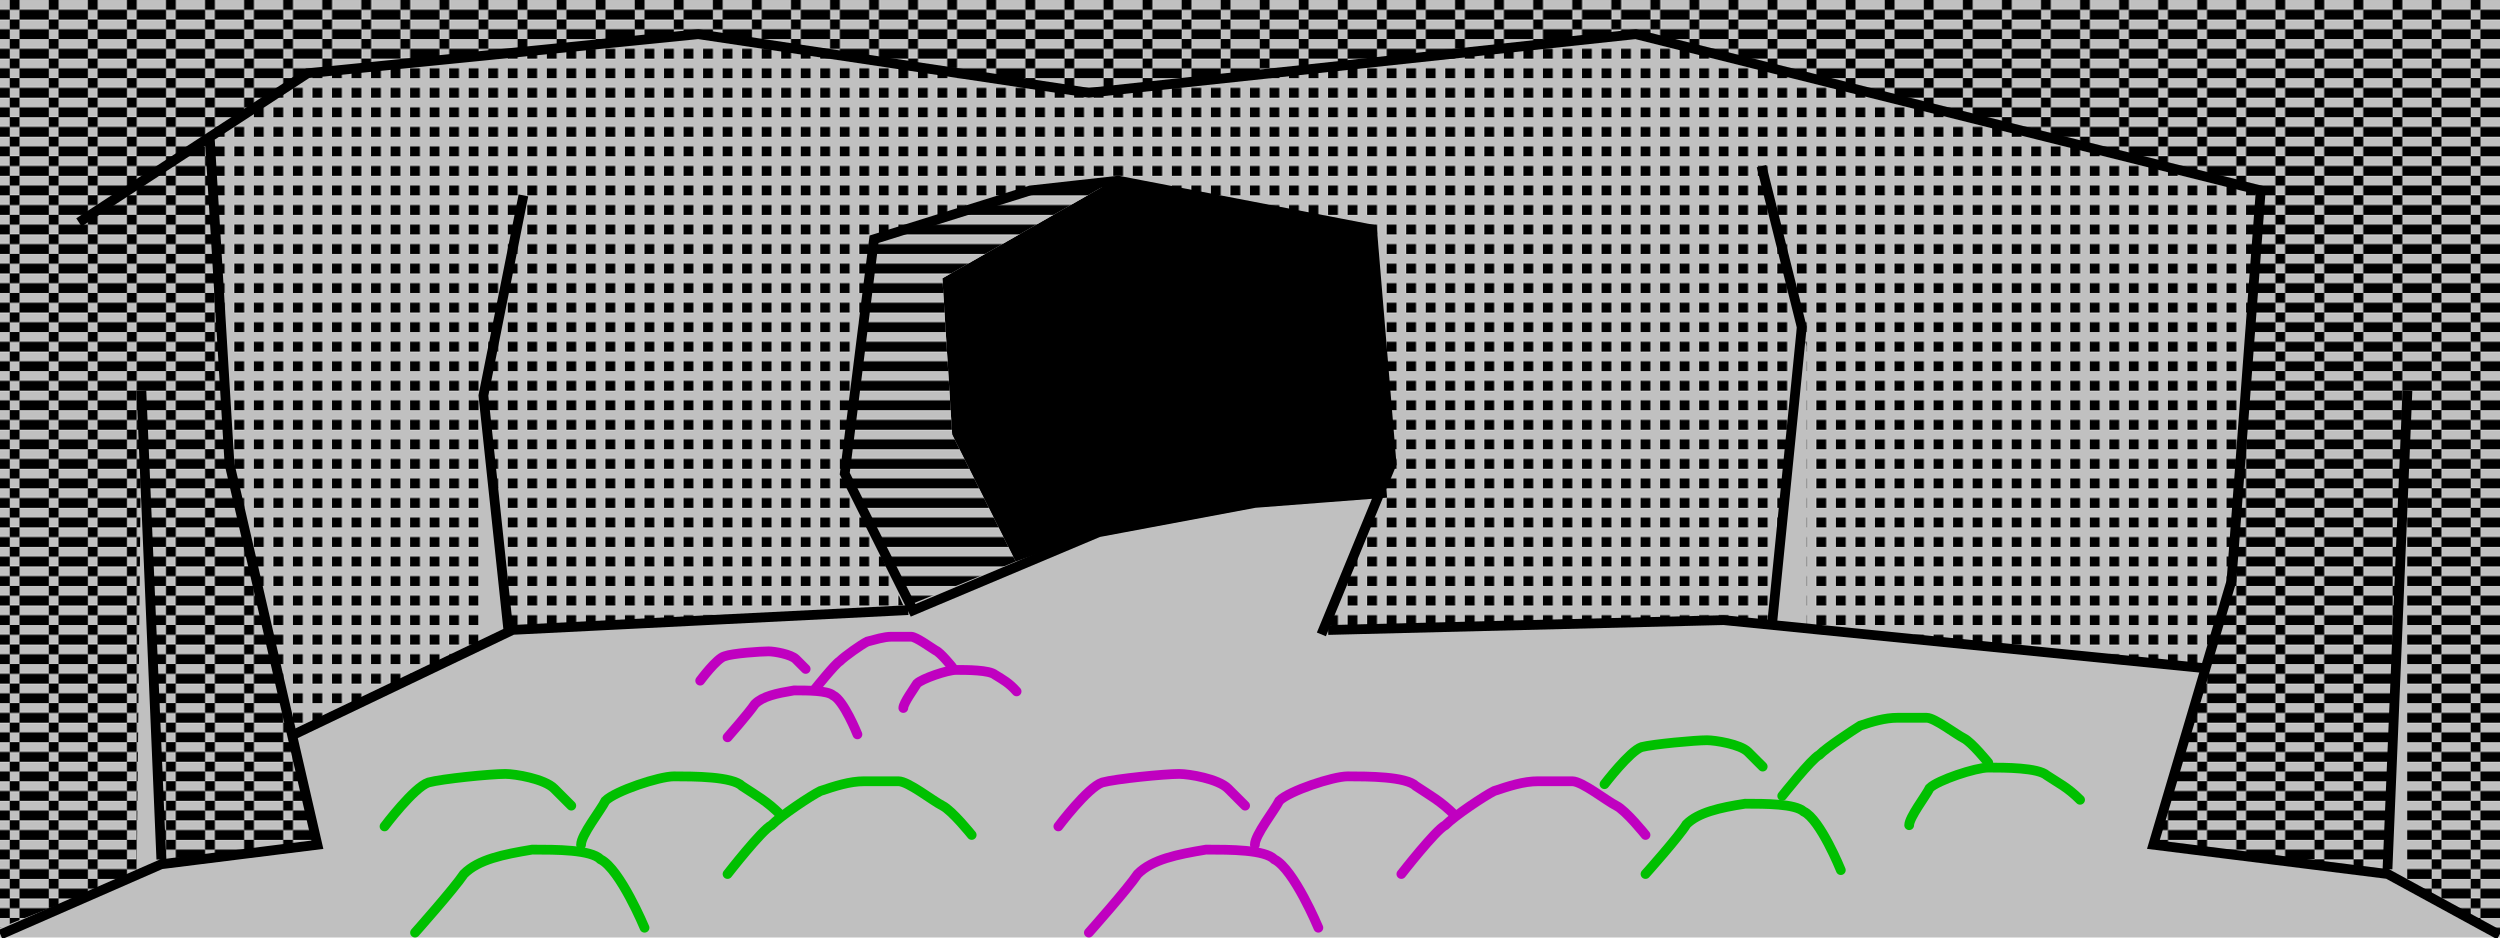
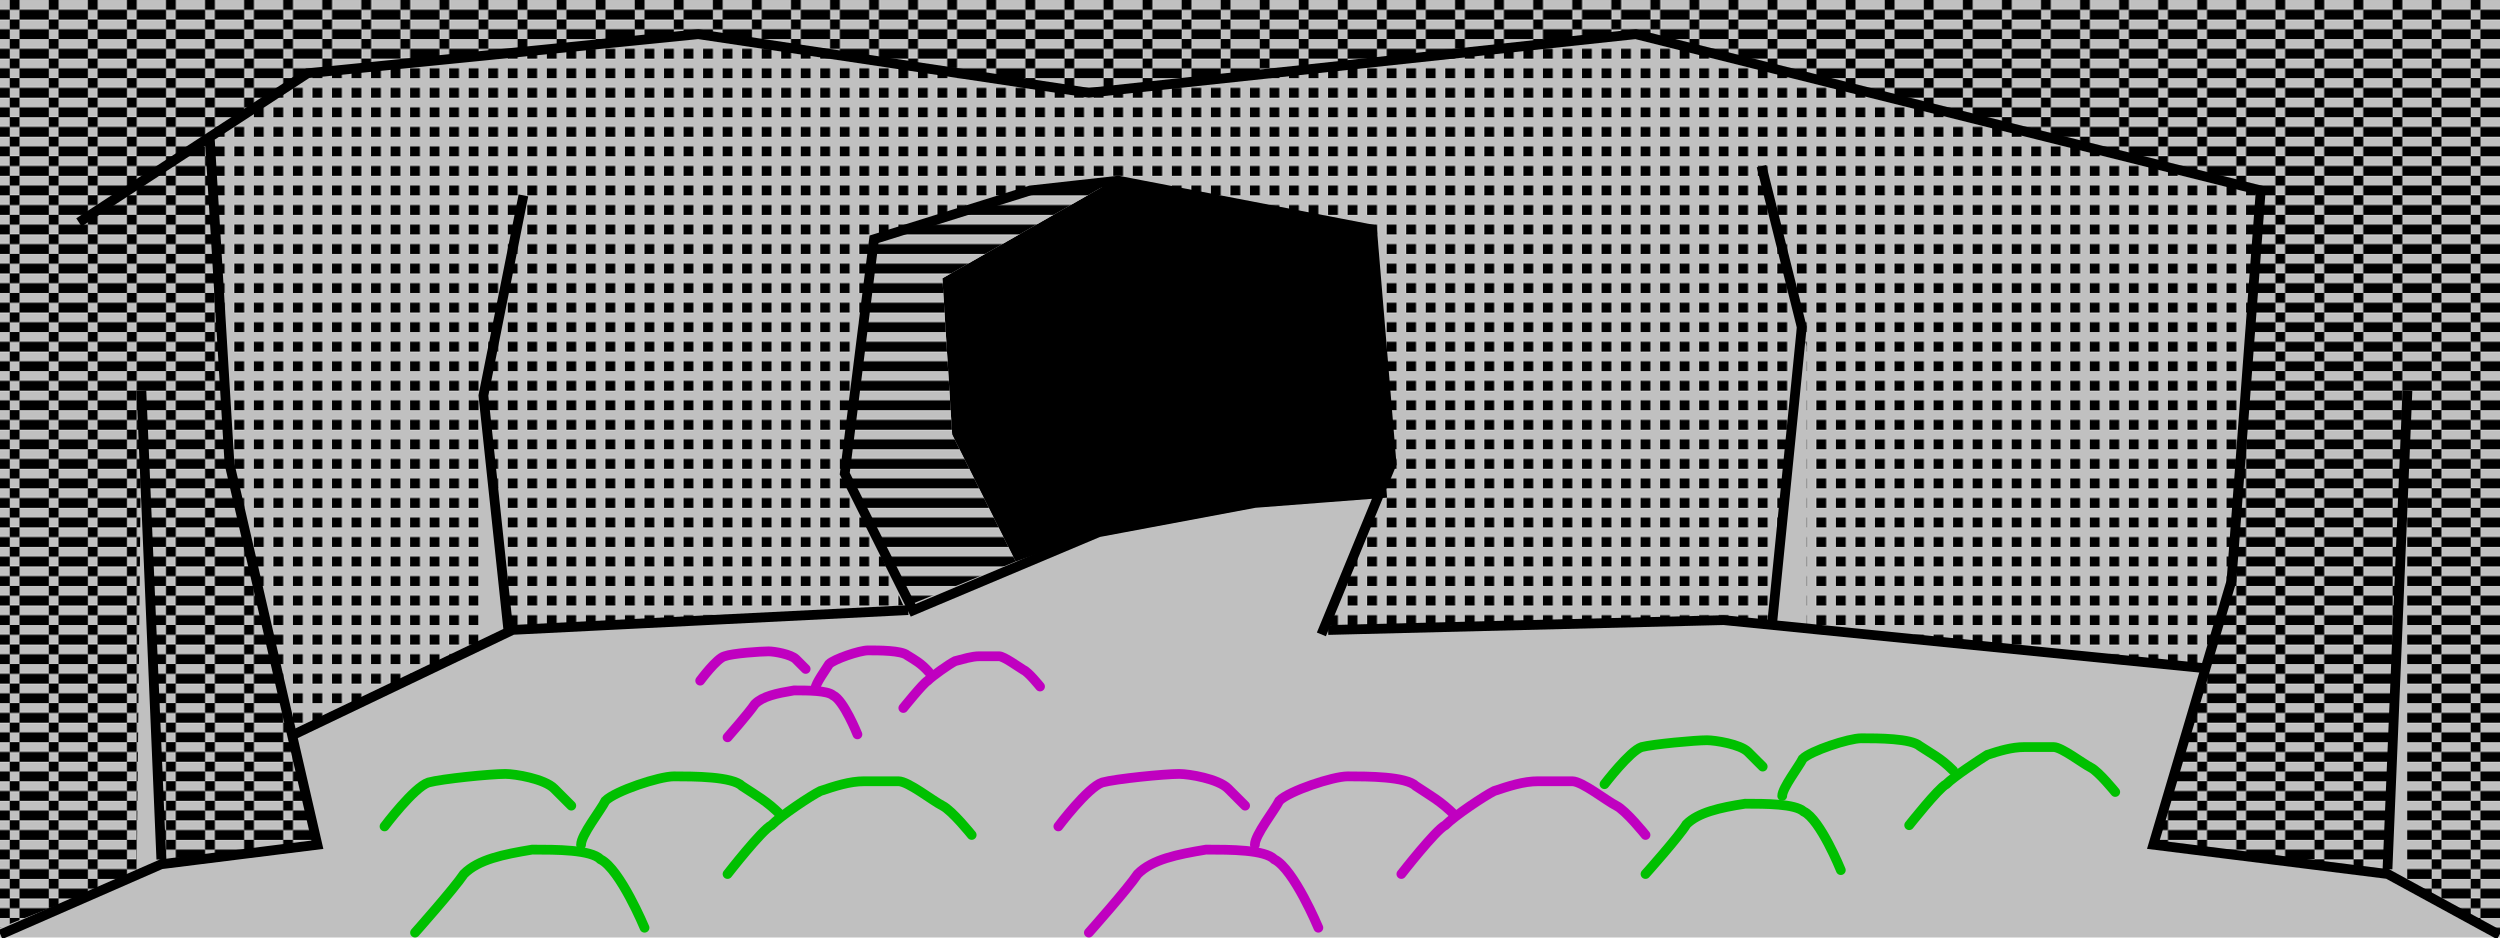
<svg xmlns="http://www.w3.org/2000/svg" viewBox="0 0 2560 960" style="stroke-linecap:square;stroke-width:10" height="100%" width="100%">
  <defs>
    <pattern id="fill-near-wall" x="0" y="0" width="40" height="20" patternUnits="userSpaceOnUse">
      <rect fill="#c0c0c0" x="0" y="0" width="40" height="20" />
      <rect fill="#000000" x="0" y="10" width="10" height="10" />
      <rect fill="#000000" x="10" y="0" width="10" height="10" />
      <rect fill="#000000" x="20" y="10" width="20" height="10" />
    </pattern>
    <pattern id="fill-archway-wall" x="0" y="0" width="40" height="20" patternUnits="userSpaceOnUse">
      <rect fill="#c0c0c0" x="0" y="0" width="40" height="20" />
      <rect fill="#000000" x="0" y="10" width="40" height="10" />
    </pattern>
    <pattern id="fill-far-wall" x="0" y="0" width="20" height="20" patternUnits="userSpaceOnUse">
      <rect fill="#c0c0c0" x="0" y="0" width="40" height="20" />
      <rect fill="#000000" x="0" y="10" width="10" height="10" />
    </pattern>
  </defs>
  <rect id="floor" fill="#c0c0c0" x="0" y="0" width="2560" height="960" />
  <path id="far-wall" fill="url(#fill-far-wall)" stroke="none" d="M 520,640 l -25,-235 l -5,25 v 230 l -195,90 l -60,-275 l -25,-335 l 105,-65 l 400,-40 l 400,60 l 560,-60 l 640,160 l -30,400 l -30,85 l -405,-40 v -285 l -5,-20 l -35,300 h -50 l -405,10 l 70,-170 l -20,-240 l -260,-50 l -90,10 l -160,50 l -30,240 l 60,135 l -400,25 Z" />
  <path id="far-wall-left-edge" fill="none" stroke="#000000" d="M 295,755 l 230,-110 l 400,-20 M 520,640 l -25,-235 l 40,-200" />
  <path id="far-wall-right-edge" fill="none" stroke="#000000" d="M 1365,645 l 400,-10 l 500,50 M 1815,635 l 30,-300 l -40,-160" />
  <path id="near-wall" fill="url(#fill-near-wall)" stroke="none" d="M 210,140 l 105,-65 l 400,-40 l 400,60 l 560,-60 l 640,160 l -30,400 l -80,270 l 240,25 l 20,-485 v 500 l 95,50 v -955 h -2560 v 950 l 140,-55 l 5,-490 l 20,475 l 160,-15 l -90,-390 Z" />
  <path id="near-wall-edge" fill="none" stroke="#000000" d="M 85,225 l 230,-150 l 400,-40 l 400,60 l 560,-60 l 640,160 l -30,400 l -80,270 l 240,30 l 110,60 M 5,955 l 160,-70 l 160,-20 l -90,-390 l -20,-330 M 165,875 l -20,-470 M 2445,885 l 20,-480" />
  <path id="archway-shadow" fill="#000000" stroke="none" d="M 1145,185 l 260,50 l 20,240 l -15,30 l -125,10 l -160,30 l -85,30 l -65,-130 l -10,-160 l 175,-100 Z" />
  <path id="archway-wall" fill="url(#fill-archway-wall)" stroke="none" d="M 930,620 l -65,-135 l 30,-240 l 160,-50 l 85,-10 l -175,100 l 10,160 l 65,130 Z" />
  <path id="archway-edge" fill="none" stroke="#000000" d="M 1415,505 l -130,10 l -160,30 l -190,80 l -70,-140 l 30,-240 l 160,-50 l 90,-10 l 260,50 l 20,240 l -70,170" />
  <path id="cobble-1" fill="none" stroke="#00c000" stroke-linecap="round" d="M 425,955 c 0,0 40,-45 50,-60 c 15,-15 40,-20 70,-25 c 25,0 60,0 70,10 c 20,10 45,70 45,70" />
  <path id="cobble-2" fill="none" stroke="#00c000" stroke-linecap="round" d="M 595,865 c 0,-10 20,-35 25,-45 c 10,-10 55,-25 70,-25 c 20,0 60,0 70,10 c 15,10 25,15 40,30" />
  <path id="cobble-3" fill="none" stroke="#00c000" stroke-linecap="round" d="M 745,895 c 0,0 35,-45 45,-50 c 10,-10 40,-30 50,-35 c 15,-5 30,-10 45,-10 c 10,0 25,0 35,0 c 10,0 35,20 45,25 c 10,5 30,30 30,30" />
  <path id="cobble-4" fill="none" stroke="#00c000" stroke-linecap="round" d="M 585,825 c 0,0 -10,-10 -17.5,-17.5 c -10,-10 -40,-15 -50,-15 c -15,0 -65,5 -78.75,8.75 c -15,5 -45,45 -45,45" />
-   <path id="cobble-5" fill="none" stroke="#00c000" stroke-linecap="round" d="M 1685,895 c 0,0 34,-38 42,-51 c 12,-12 34,-17 60,-21 c 21,0 51,0 60,8 c 17,8 38,60 38,60" />
-   <path id="cobble-6" fill="none" stroke="#00c000" stroke-linecap="round" d="M 1825,815 c 0,0 30,-38 38,-42 c 8,-8 34,-25 42,-30 c 12,-4 25,-8 38,-8 c 8,0 21,0 30,0 c 8,0 30,17 38,21 c 8,4 25,25 25,25" />
-   <path id="cobble-7" fill="none" stroke="#00c000" stroke-linecap="round" d="M 1955,845 c 0,-8 17,-30 21,-38 c 8,-8 47,-21 60,-21 c 17,0 51,0 60,8 c 12,8 21,12 34,25" />
-   <path id="cobble-8" fill="none" stroke="#00c000" stroke-linecap="round" d="M 1805,785 c 0,0 -8,-8 -15,-15 c -8,-8 -34,-12 -42,-12 c -12,0 -55,4 -67,7 c -12,4 -38,38 -38,38" />
-   <path id="cobble-9" fill="none" stroke="#c000c0" stroke-linecap="round" d="M 745,755 c 0,0 22,-25 28,-34 c 8,-8 22,-11 40,-14 c 14,0 34,0 40,5 c 11,5 25,40 25,40" />
-   <path id="cobble-10" fill="none" stroke="#c000c0" stroke-linecap="round" d="M 835,705 c 0,0 20,-25 25,-28 c 5,-5 22,-17 28,-20 c 8,-2 17,-5 25,-5 c 5,0 14,0 20,0 c 5,0 20,11 25,14 c 5,2 17,17 17,17" />
-   <path id="cobble-11" fill="none" stroke="#c000c0" stroke-linecap="round" d="M 925,725 c 0,-5 11,-20 14,-25 c 5,-5 31,-14 40,-14 c 11,0 34,0 40,5 c 8,5 14,8 22,17" />
-   <path id="cobble-12" fill="none" stroke="#c000c0" stroke-linecap="round" d="M 825,685 c 0,0 -5,-5 -10,-10 c -5,-5 -22,-8 -28,-8 c -8,0 -37,2 -45,5 c -8,2 -25,25 -25,25" />
+   <path id="cobble-5" fill="none" stroke="#00c000" stroke-linecap="round" d="M 1685,895  c 0,0 34,-38 42,-51 c 12,-12 34,-17 60,-21 c 21,0 51,0 60,8 c 17,8 38,60 38,60 " />
+   <path id="cobble-6" fill="none" stroke="#00c000" stroke-linecap="round" d="M 1825,815  c 0,-8 17,-30 21,-38 c 8,-8 47,-21 60,-21 c 17,0 51,0 60,8 c 12,8 21,12 34,25 " />
+   <path id="cobble-7" fill="none" stroke="#00c000" stroke-linecap="round" d="M 1955,845  c 0,0 30,-38 38,-42 c 8,-8 34,-25 42,-30 c 12,-4 25,-8 38,-8 c 8,0 21,0 30,0 c 8,0 30,17 38,21 c 8,4 25,25 25,25 " />
+   <path id="cobble-8" fill="none" stroke="#00c000" stroke-linecap="round" d="M 1805,785  c 0,0 -8,-8 -15,-15 c -8,-8 -34,-12 -42,-12 c -12,0 -55,4 -67,7 c -12,4 -38,38 -38,38 " />
+   <path id="cobble-9" fill="none" stroke="#c000c0" stroke-linecap="round" d="M 745,755  c 0,0 22,-25 28,-34 c 8,-8 22,-11 40,-14 c 14,0 34,0 40,5 c 11,5 25,40 25,40 " />
+   <path id="cobble-10" fill="none" stroke="#c000c0" stroke-linecap="round" d="M 835,705  c 0,-5 11,-20 14,-25 c 5,-5 31,-14 40,-14 c 11,0 34,0 40,5 c 8,5 14,8 22,17 " />
+   <path id="cobble-11" fill="none" stroke="#c000c0" stroke-linecap="round" d="M 925,725  c 0,0 20,-25 25,-28 c 5,-5 22,-17 28,-20 c 8,-2 17,-5 25,-5 c 5,0 14,0 20,0 c 5,0 20,11 25,14 c 5,2 17,17 17,17 " />
+   <path id="cobble-12" fill="none" stroke="#c000c0" stroke-linecap="round" d="M 825,685  c 0,0 -5,-5 -10,-10 c -5,-5 -22,-8 -28,-8 c -8,0 -37,2 -45,5 c -8,2 -25,25 -25,25 " />
  <path id="cobble-13" fill="none" stroke="#c000c0" stroke-linecap="round" d="M 1115,955 c 0,0 40,-45 50,-60 c 15,-15 40,-20 70,-25 c 25,0 60,0 70,10 c 20,10 45,70 45,70" />
  <path id="cobble-14" fill="none" stroke="#c000c0" stroke-linecap="round" d="M 1285,865 c 0,-10 20,-35 25,-45 c 10,-10 55,-25 70,-25 c 20,0 60,0 70,10 c 15,10 25,15 40,30" />
  <path id="cobble-15" fill="none" stroke="#c000c0" stroke-linecap="round" d="M 1435,895 c 0,0 35,-45 45,-50 c 10,-10 40,-30 50,-35 c 15,-5 30,-10 45,-10 c 10,0 25,0 35,0 c 10,0 35,20 45,25 c 10,5 30,30 30,30" />
  <path id="cobble-16" fill="none" stroke="#c000c0" stroke-linecap="round" d="M 1275,825 c 0,0 -10,-10 -17.5,-17.5 c -10,-10 -40,-15 -50,-15 c -15,0 -65,5 -78.75,8.75 c -15,5 -45,45 -45,45" />
</svg>
